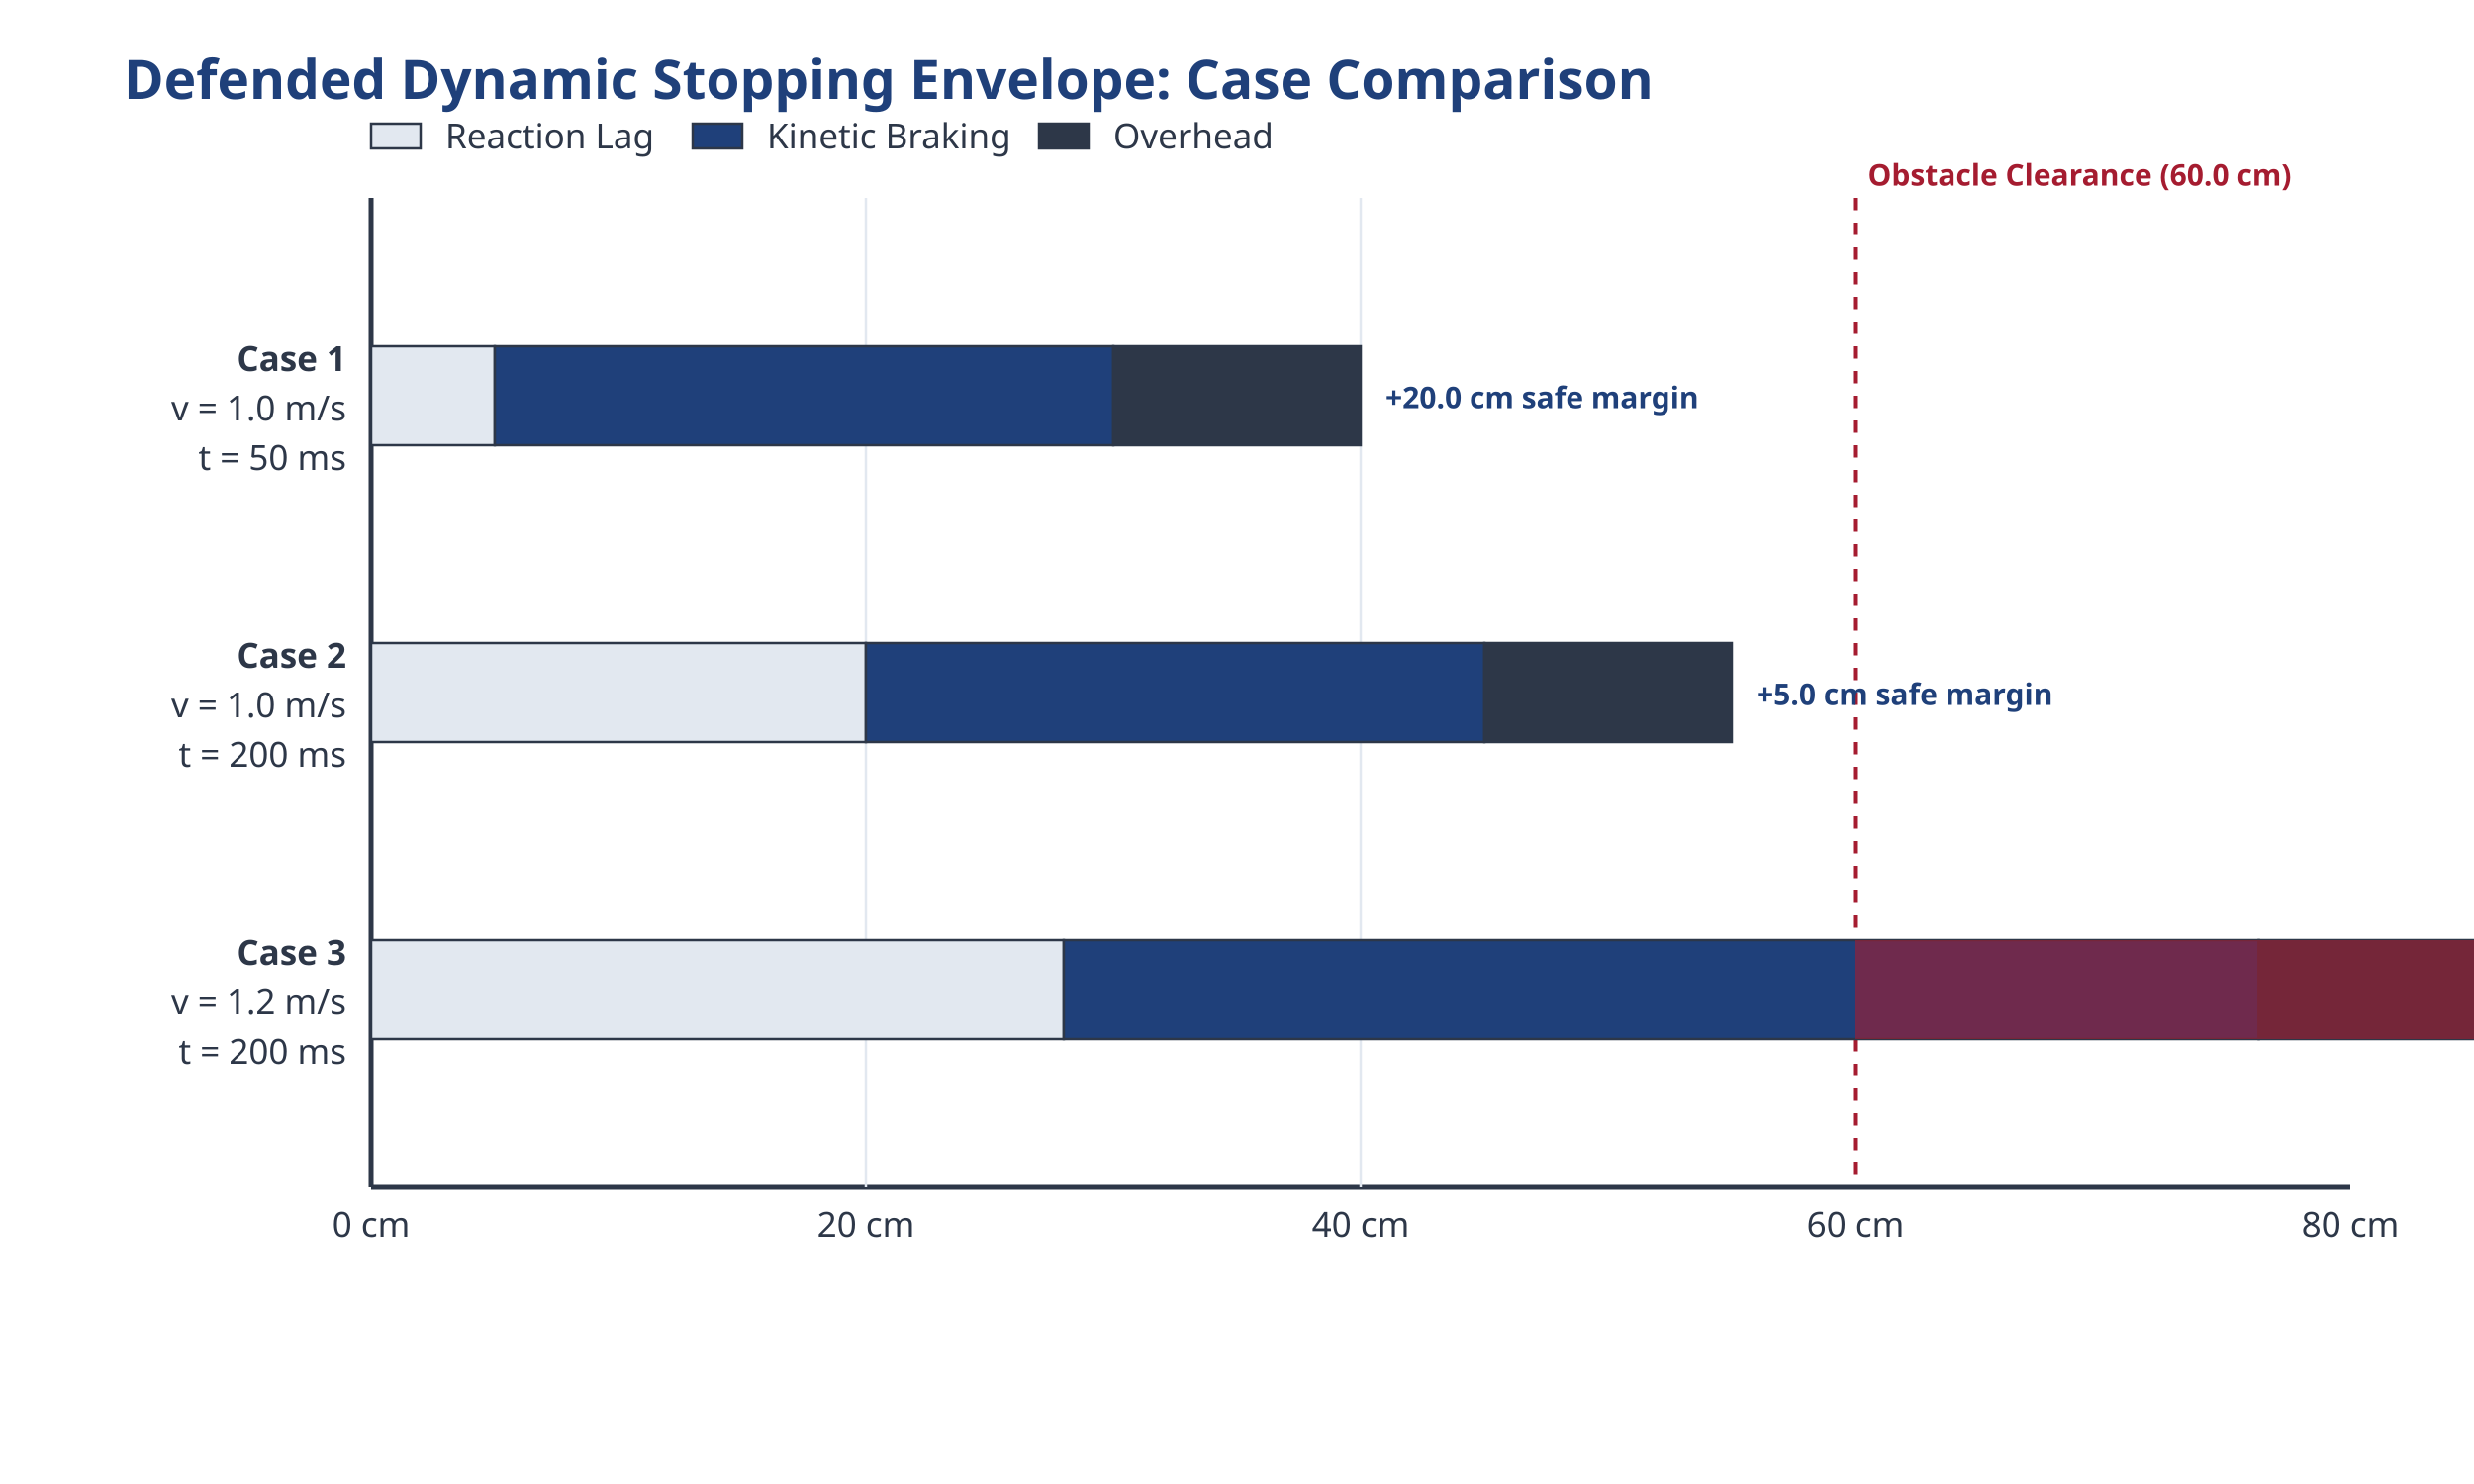
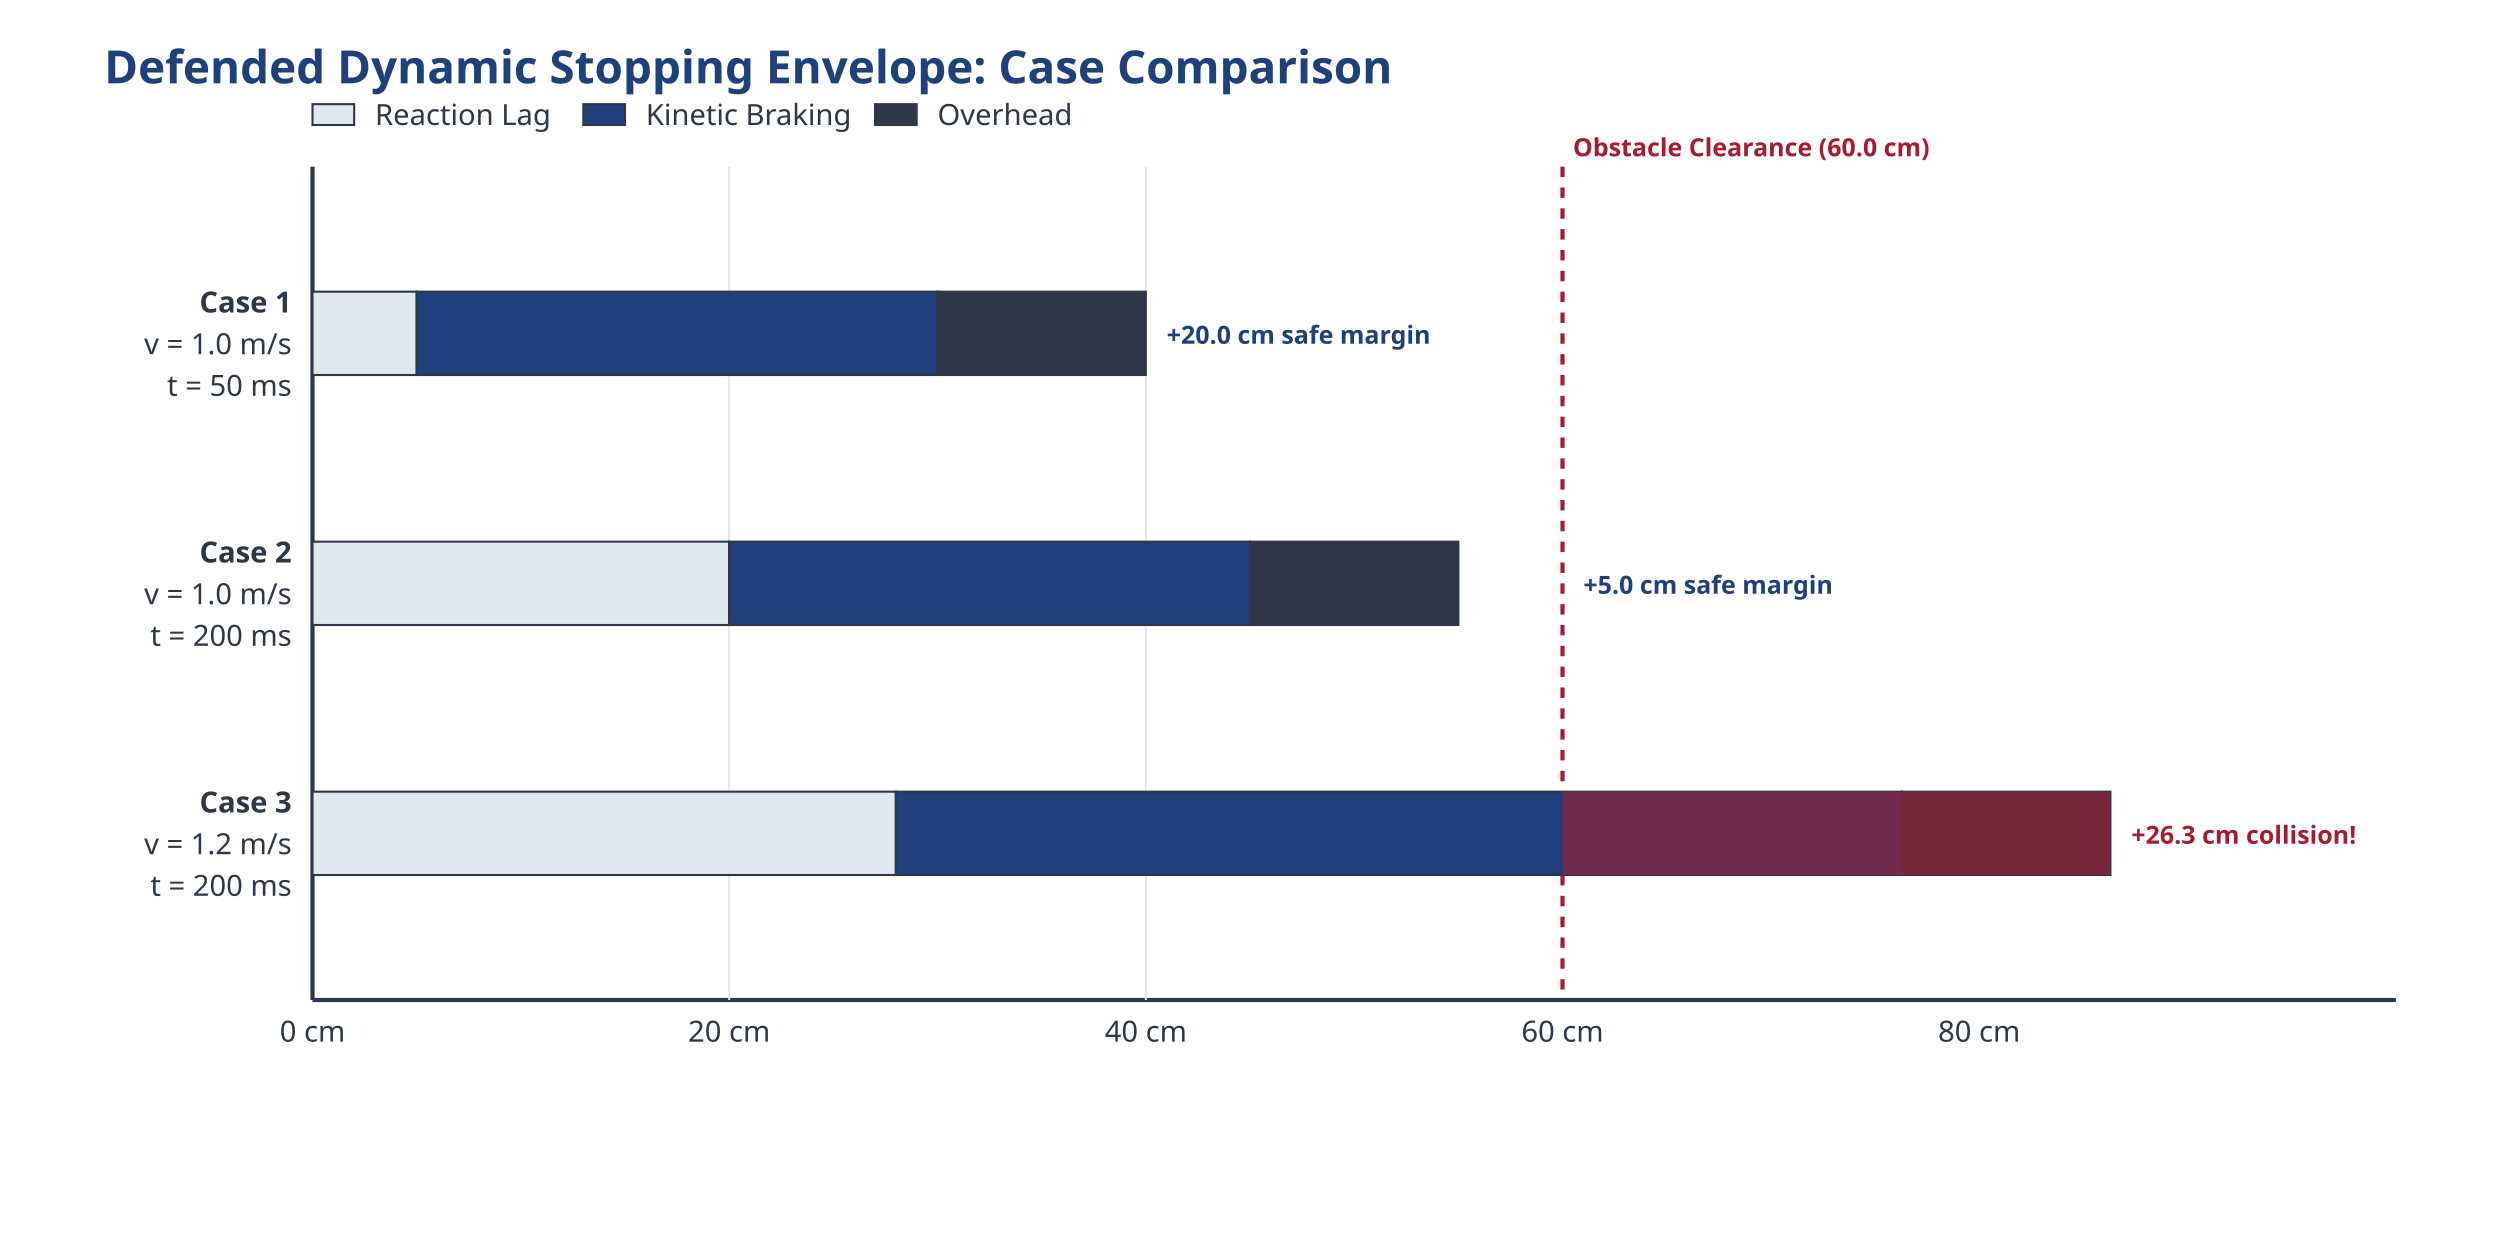
- <svg xmlns="http://www.w3.org/2000/svg" viewBox="0 0 1000 600" width="100%" height="100%">
+ <svg xmlns="http://www.w3.org/2000/svg" viewBox="0 0 1200 600" width="100%" height="100%">
  <defs>
    <style>
      .title { font-family: sans-serif; font-size: 22px; font-weight: bold; fill: #1F407A; }
      .label { font-family: sans-serif; font-size: 14px; fill: #2D3748; }
      .axis { stroke: #2D3748; stroke-width: 2; }
      .bar-react { fill: #E2E8F0; stroke: #2D3748; stroke-width: 1;}
      .bar-brake { fill: #1F407A; stroke: #2D3748; stroke-width: 1;}
      .bar-margin { fill: #2D3748; stroke: #2D3748; stroke-width: 1;}
      .bar-collide { fill: #A51C30; }
      .grid { stroke: #E2E8F0; stroke-width: 1; }
      .annotation { font-family: sans-serif; font-size: 12px; fill: #1F407A; font-weight: bold; }
      .annotation-red { font-family: sans-serif; font-size: 12px; fill: #A51C30; font-weight: bold; }
    </style>
  </defs>
  <text x="50" y="40" class="title">Defended Dynamic Stopping Envelope: Case Comparison</text>
  <line x1="150" y1="80" x2="150" y2="480" class="axis" />
-   <line x1="150" y1="480" x2="950" y2="480" class="axis" />
+   <line x1="150" y1="480" x2="1150" y2="480" class="axis" />
  <line x1="350" y1="80" x2="350" y2="480" class="grid" />
  <line x1="550" y1="80" x2="550" y2="480" class="grid" />
  <line x1="750" y1="80" x2="750" y2="480" stroke="#A51C30" stroke-width="2" stroke-dasharray="5,5" />
  <text x="755" y="75" class="annotation-red">Obstacle Clearance (60.0 cm)</text>
  <text x="150" y="500" class="label" text-anchor="middle">0 cm</text>
  <text x="350" y="500" class="label" text-anchor="middle">20 cm</text>
  <text x="550" y="500" class="label" text-anchor="middle">40 cm</text>
  <text x="750" y="500" class="label" text-anchor="middle">60 cm</text>
  <text x="950" y="500" class="label" text-anchor="middle">80 cm</text>
  <rect x="150" y="50" width="20" height="10" class="bar-react" />
  <text x="180" y="60" class="label">Reaction Lag</text>
  <rect x="280" y="50" width="20" height="10" class="bar-brake" />
  <text x="310" y="60" class="label">Kinetic Braking</text>
  <rect x="420" y="50" width="20" height="10" class="bar-margin" />
  <text x="450" y="60" class="label">Overhead</text>
  <text x="140" y="150" class="label" text-anchor="end" font-weight="bold">Case 1</text>
  <text x="140" y="170" class="label" text-anchor="end">v = 1.0 m/s</text>
  <text x="140" y="190" class="label" text-anchor="end">t = 50 ms</text>
  <rect x="150" y="140" width="50" height="40" class="bar-react" />
  <rect x="200" y="140" width="250" height="40" class="bar-brake" />
  <rect x="450" y="140" width="100" height="40" class="bar-margin" />
  <text x="560" y="165" class="annotation">+20.0 cm safe margin</text>
  <text x="140" y="270" class="label" text-anchor="end" font-weight="bold">Case 2</text>
  <text x="140" y="290" class="label" text-anchor="end">v = 1.0 m/s</text>
  <text x="140" y="310" class="label" text-anchor="end">t = 200 ms</text>
  <rect x="150" y="260" width="200" height="40" class="bar-react" />
  <rect x="350" y="260" width="250" height="40" class="bar-brake" />
  <rect x="600" y="260" width="100" height="40" class="bar-margin" />
-   <text x="710" y="285" class="annotation">+5.0 cm safe margin</text>
+   <text x="760" y="285" class="annotation">+5.0 cm safe margin</text>
  <text x="140" y="390" class="label" text-anchor="end" font-weight="bold">Case 3</text>
  <text x="140" y="410" class="label" text-anchor="end">v = 1.2 m/s</text>
  <text x="140" y="430" class="label" text-anchor="end">t = 200 ms</text>
  <rect x="150" y="380" width="280" height="40" class="bar-react" />
  <rect x="430" y="380" width="483" height="40" class="bar-brake" />
  <rect x="913" y="380" width="100" height="40" class="bar-margin" />
  <rect x="750" y="380" width="263" height="40" class="bar-collide" fill-opacity="0.6" />
  <text x="1023" y="405" class="annotation-red">+26.3 cm collision!</text>
</svg>
